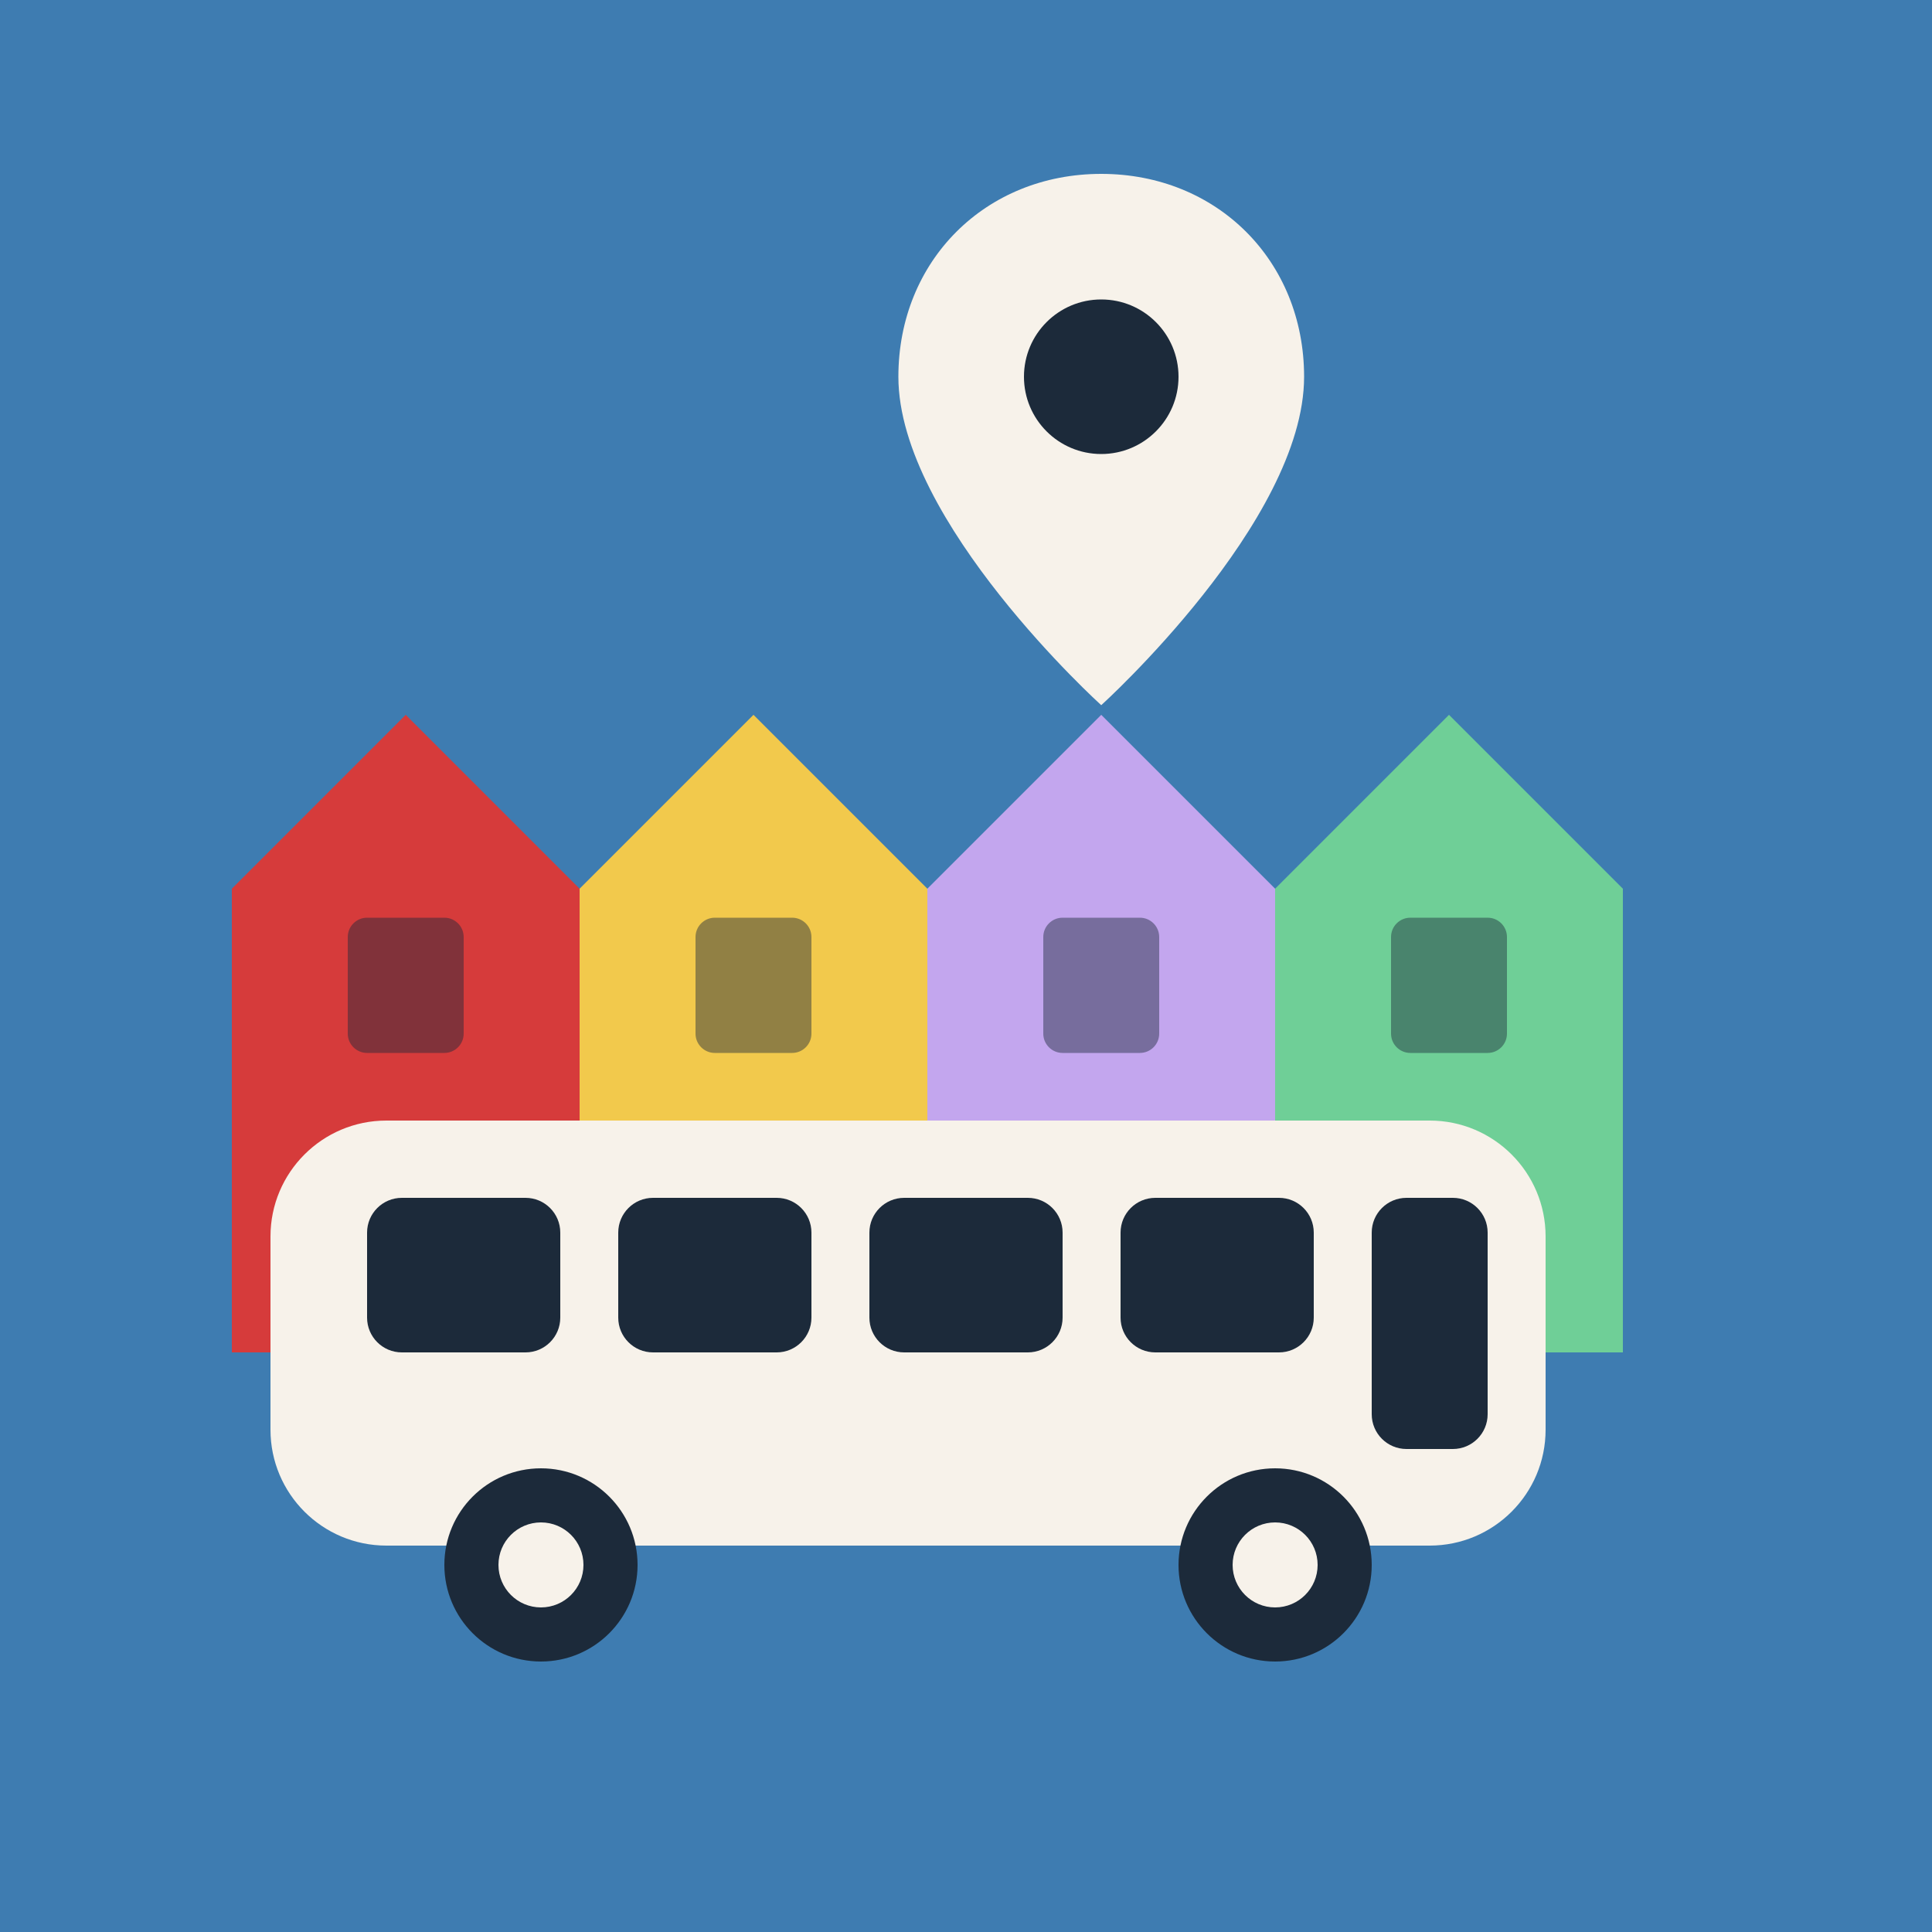
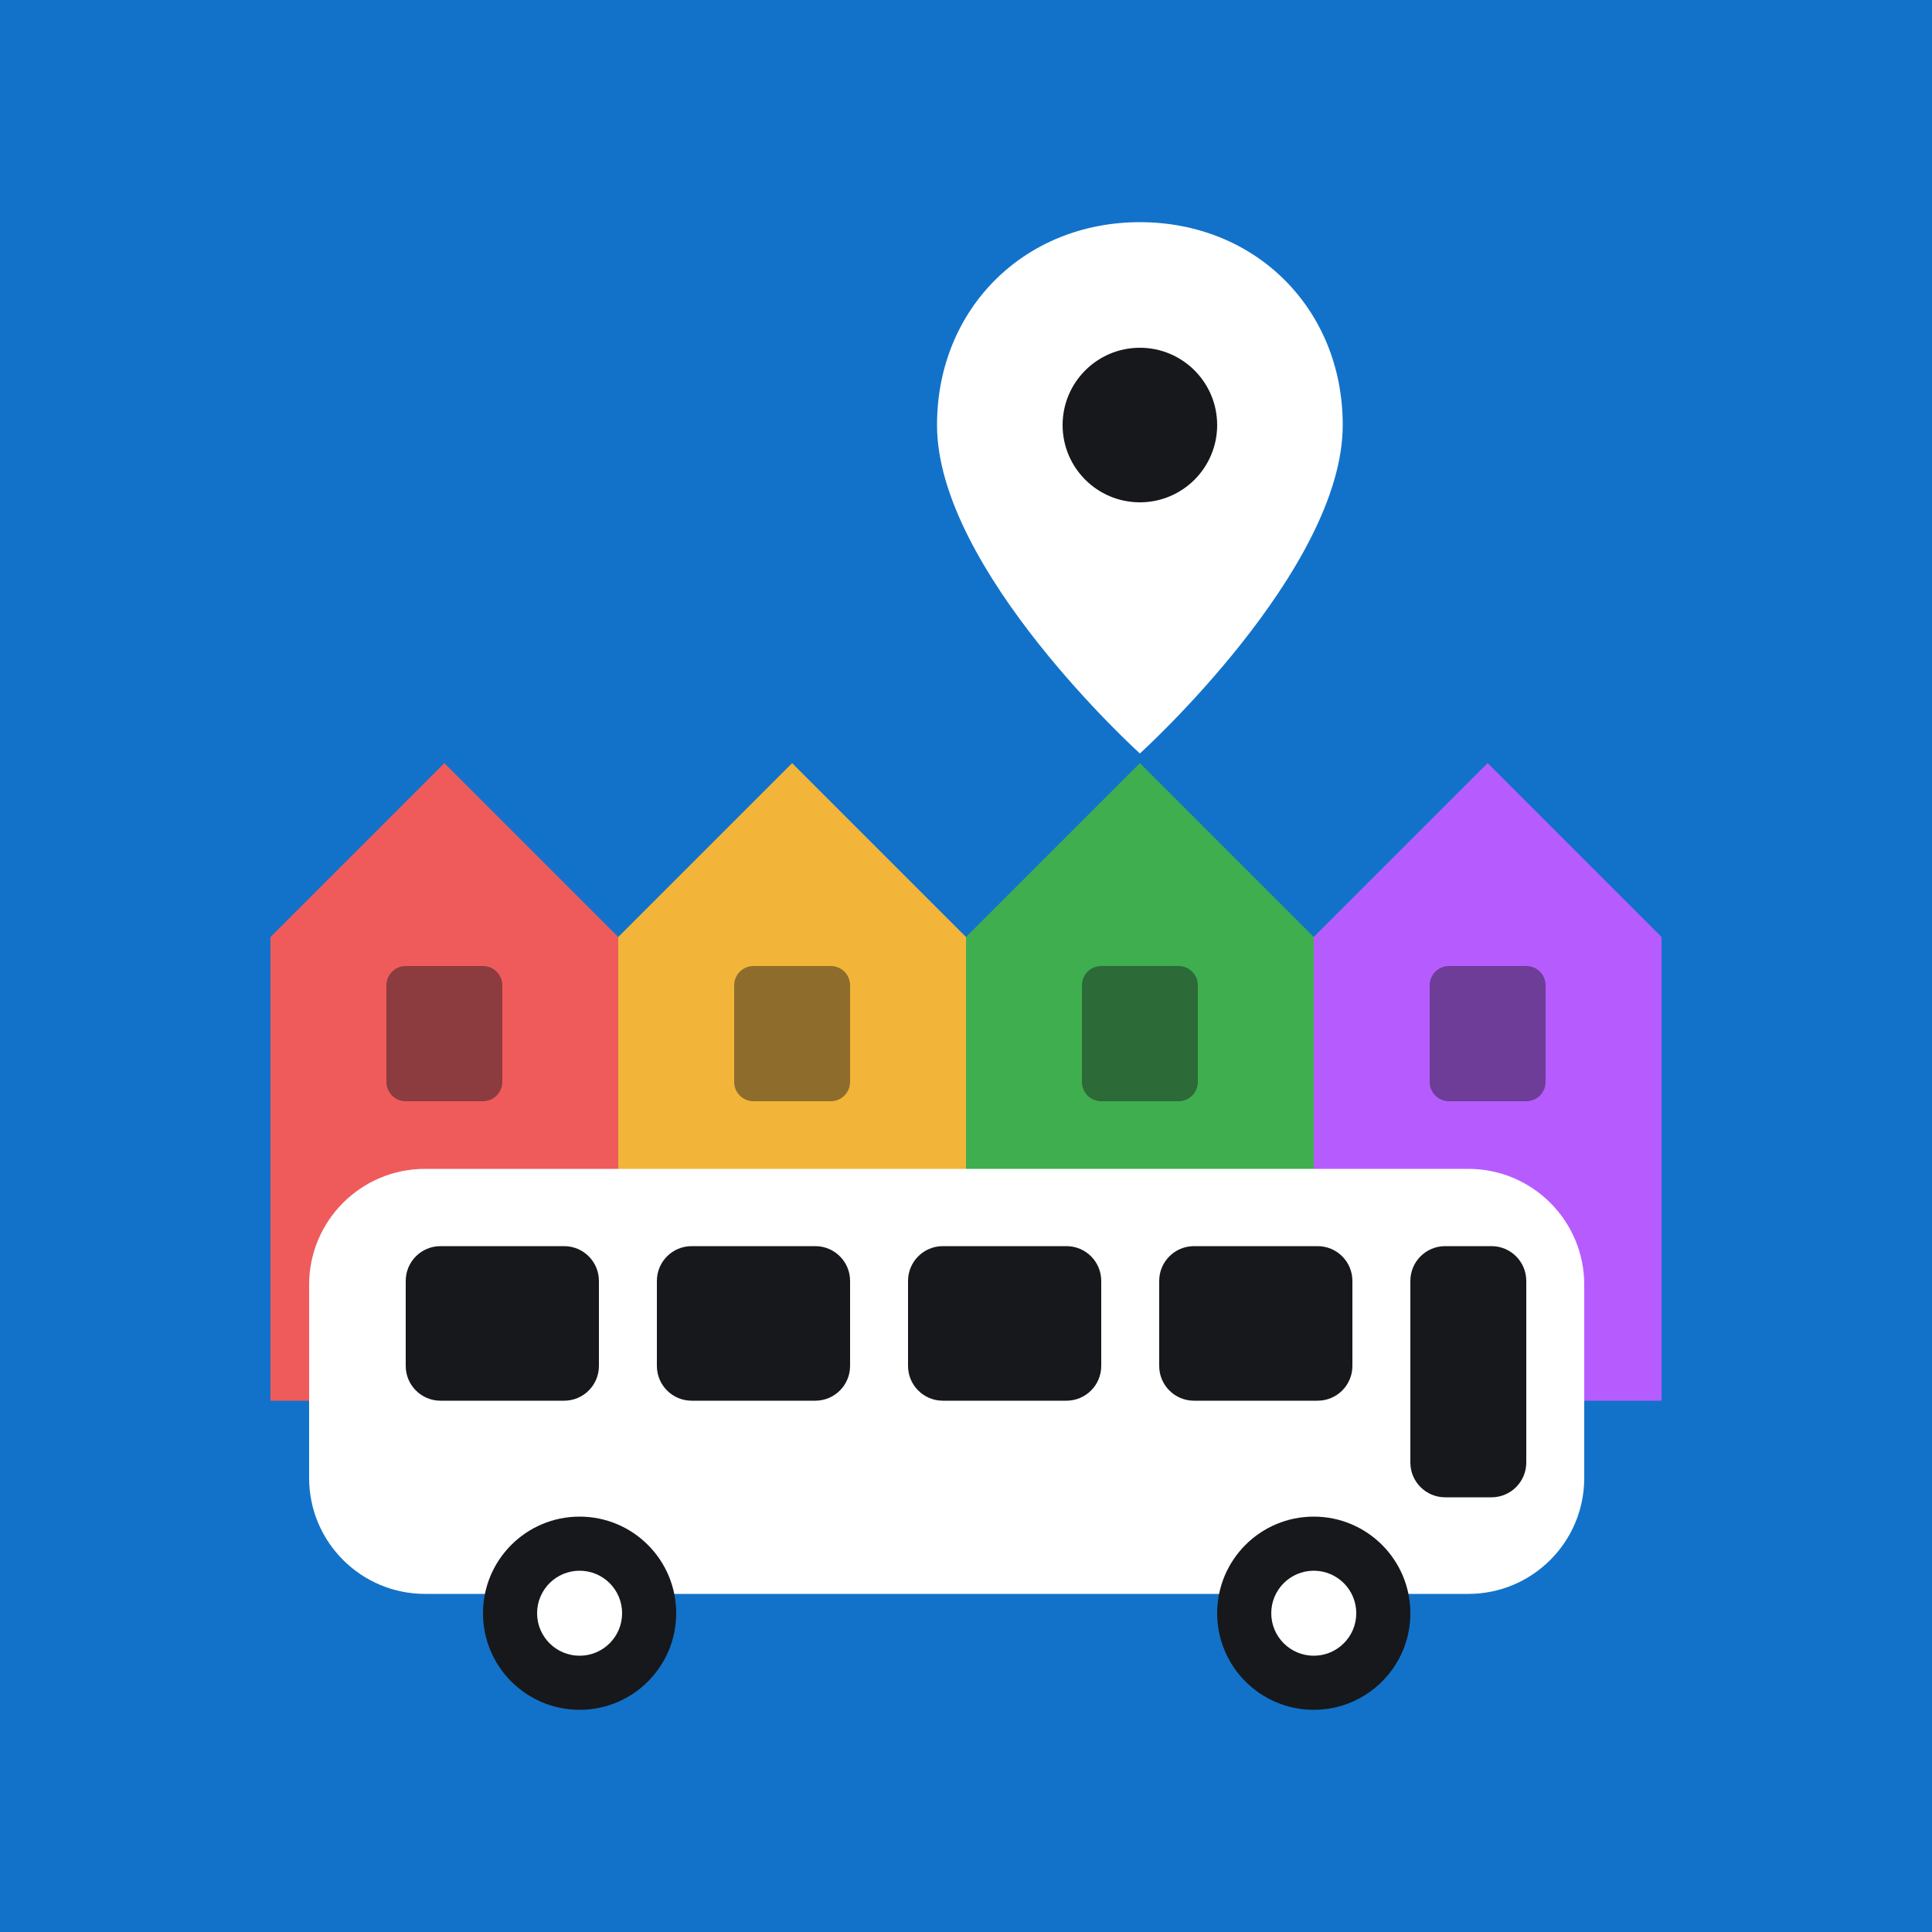
<svg xmlns="http://www.w3.org/2000/svg" viewBox="0 0 100 100">
-   <rect width="100" height="100" fill="#3E7CB1" />
-   <g id="mark">
-     <path d="M12 46 L21 37 L30 46 V70 H12Z" fill="#D63B3B" />
-     <path d="M30 46 L39 37 L48 46 V70 H30Z" fill="#F2C94C" />
-     <path d="M48 46 L57 37 L66 46 V70 H48Z" fill="#C3A6EE" />
-     <path d="M66 46 L75 37 L84 46 V70 H66Z" fill="#6FCF97" />
-     <rect x="18" y="47.5" width="6" height="7" rx="1" fill="#1C2A3A" fill-opacity=".45" />
-     <rect x="36" y="47.5" width="6" height="7" rx="1" fill="#1C2A3A" fill-opacity=".45" />
-     <rect x="54" y="47.5" width="6" height="7" rx="1" fill="#1C2A3A" fill-opacity=".45" />
-     <rect x="72" y="47.5" width="6" height="7" rx="1" fill="#1C2A3A" fill-opacity=".45" />
-     <rect x="14" y="58" width="66" height="22" rx="6" fill="#F7F2EA" />
-     <rect x="19" y="62" width="10" height="8" rx="1.8" fill="#1C2A3A" />
-     <rect x="32" y="62" width="10" height="8" rx="1.8" fill="#1C2A3A" />
-     <rect x="45" y="62" width="10" height="8" rx="1.8" fill="#1C2A3A" />
-     <rect x="58" y="62" width="10" height="8" rx="1.8" fill="#1C2A3A" />
-     <rect x="71" y="62" width="6" height="13" rx="1.8" fill="#1C2A3A" />
-     <circle cx="28" cy="81" r="5" fill="#1C2A3A" />
-     <circle cx="28" cy="81" r="2.2" fill="#F7F2EA" />
-     <circle cx="66" cy="81" r="5" fill="#1C2A3A" />
-     <circle cx="66" cy="81" r="2.2" fill="#F7F2EA" />
-     <path d="M57 9c-6 0-10.5 4.5-10.5 10.5 0 7.5 10.5 17 10.5 17s10.5-9.5 10.5-17C67.5 13.5 63 9 57 9z" fill="#F7F2EA" />
-     <circle cx="57" cy="19.5" r="4" fill="#1C2A3A" />
+   <rect width="100" height="100" fill="#1272C9" />
+   <g id="mark" transform="translate(2 2.5)">
+     <path d="M12 46 L21 37 L30 46 V70 H12Z" fill="#EF5B5B" />
+     <path d="M30 46 L39 37 L48 46 V70 H30Z" fill="#F2B53A" />
+     <path d="M48 46 L57 37 L66 46 V70 H48Z" fill="#3FAE4F" />
+     <path d="M66 46 L75 37 L84 46 V70 H66Z" fill="#B65CFF" />
+     <rect x="18" y="47.5" width="6" height="7" rx="1" fill="#16181C" fill-opacity=".45" />
+     <rect x="36" y="47.5" width="6" height="7" rx="1" fill="#16181C" fill-opacity=".45" />
+     <rect x="54" y="47.5" width="6" height="7" rx="1" fill="#16181C" fill-opacity=".45" />
+     <rect x="72" y="47.5" width="6" height="7" rx="1" fill="#16181C" fill-opacity=".45" />
+     <rect x="14" y="58" width="66" height="22" rx="6" fill="#FFFFFF" />
+     <rect x="19" y="62" width="10" height="8" rx="1.8" fill="#16181C" />
+     <rect x="32" y="62" width="10" height="8" rx="1.8" fill="#16181C" />
+     <rect x="45" y="62" width="10" height="8" rx="1.8" fill="#16181C" />
+     <rect x="58" y="62" width="10" height="8" rx="1.8" fill="#16181C" />
+     <rect x="71" y="62" width="6" height="13" rx="1.8" fill="#16181C" />
+     <circle cx="28" cy="81" r="5" fill="#16181C" />
+     <circle cx="28" cy="81" r="2.2" fill="#FFFFFF" />
+     <circle cx="66" cy="81" r="5" fill="#16181C" />
+     <circle cx="66" cy="81" r="2.2" fill="#FFFFFF" />
+     <path d="M57 9c-6 0-10.5 4.5-10.5 10.5 0 7.5 10.5 17 10.5 17s10.5-9.5 10.5-17C67.5 13.5 63 9 57 9z" fill="#FFFFFF" />
+     <circle cx="57" cy="19.5" r="4" fill="#16181C" />
  </g>
</svg>
